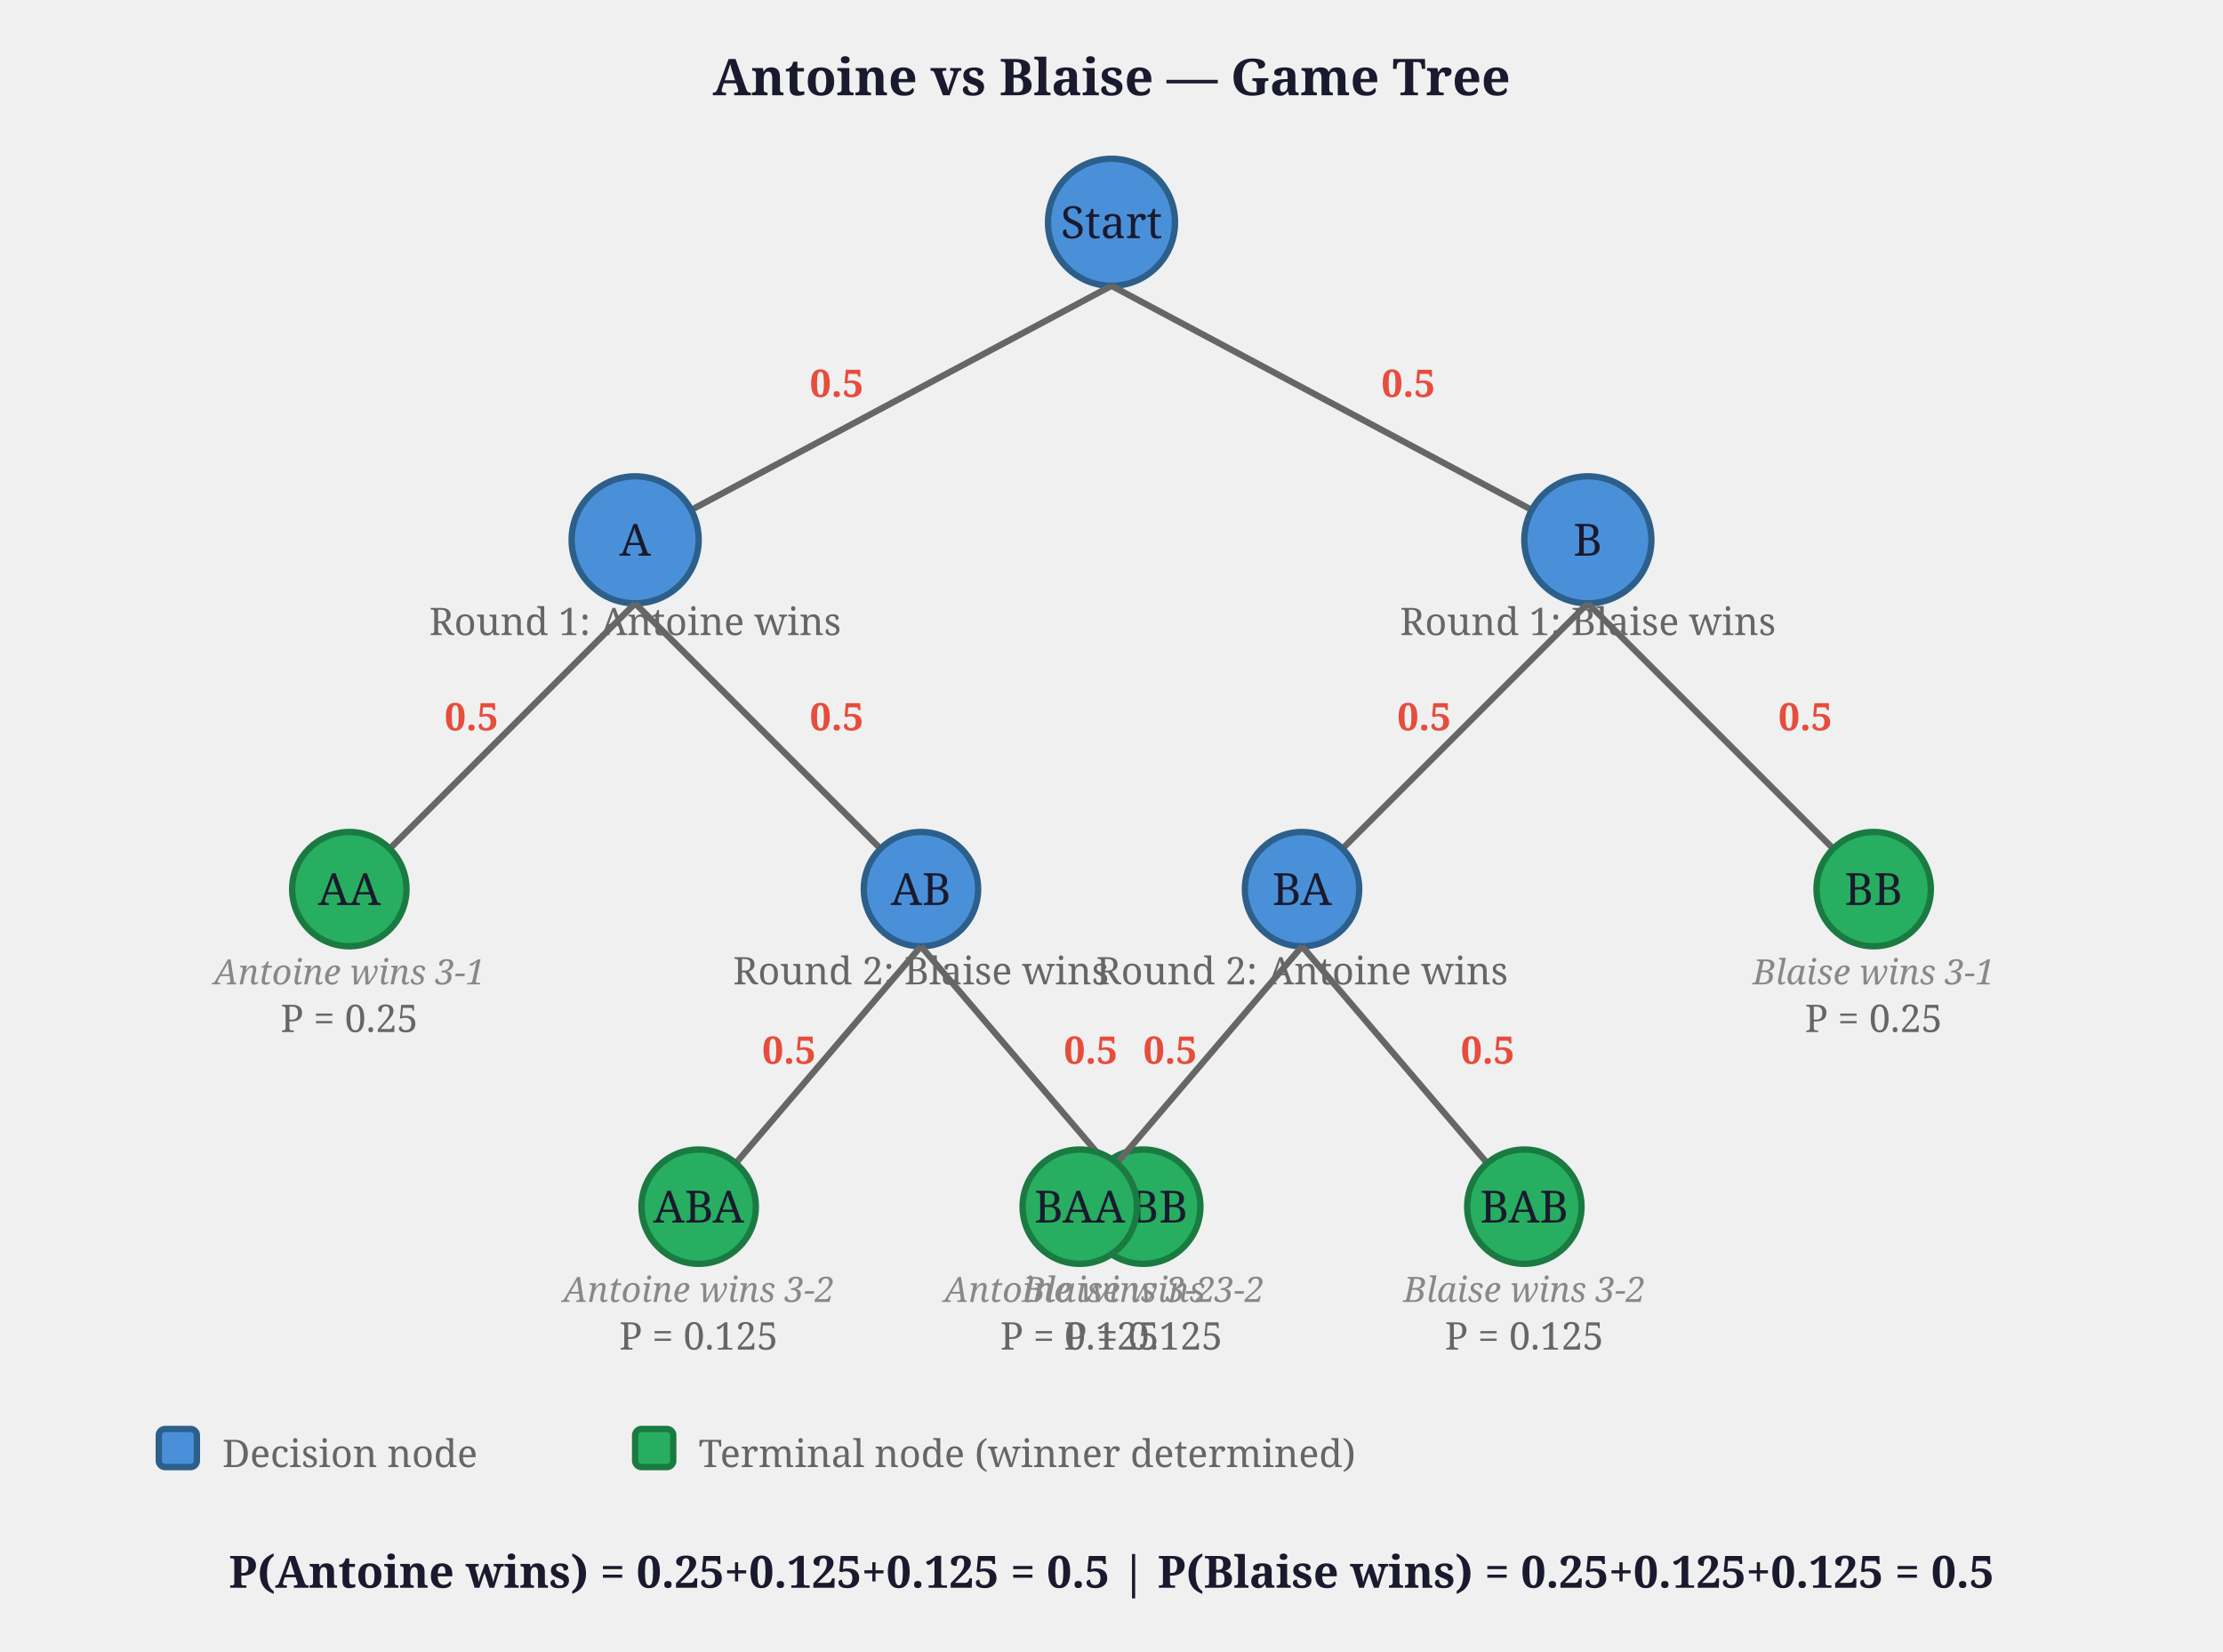
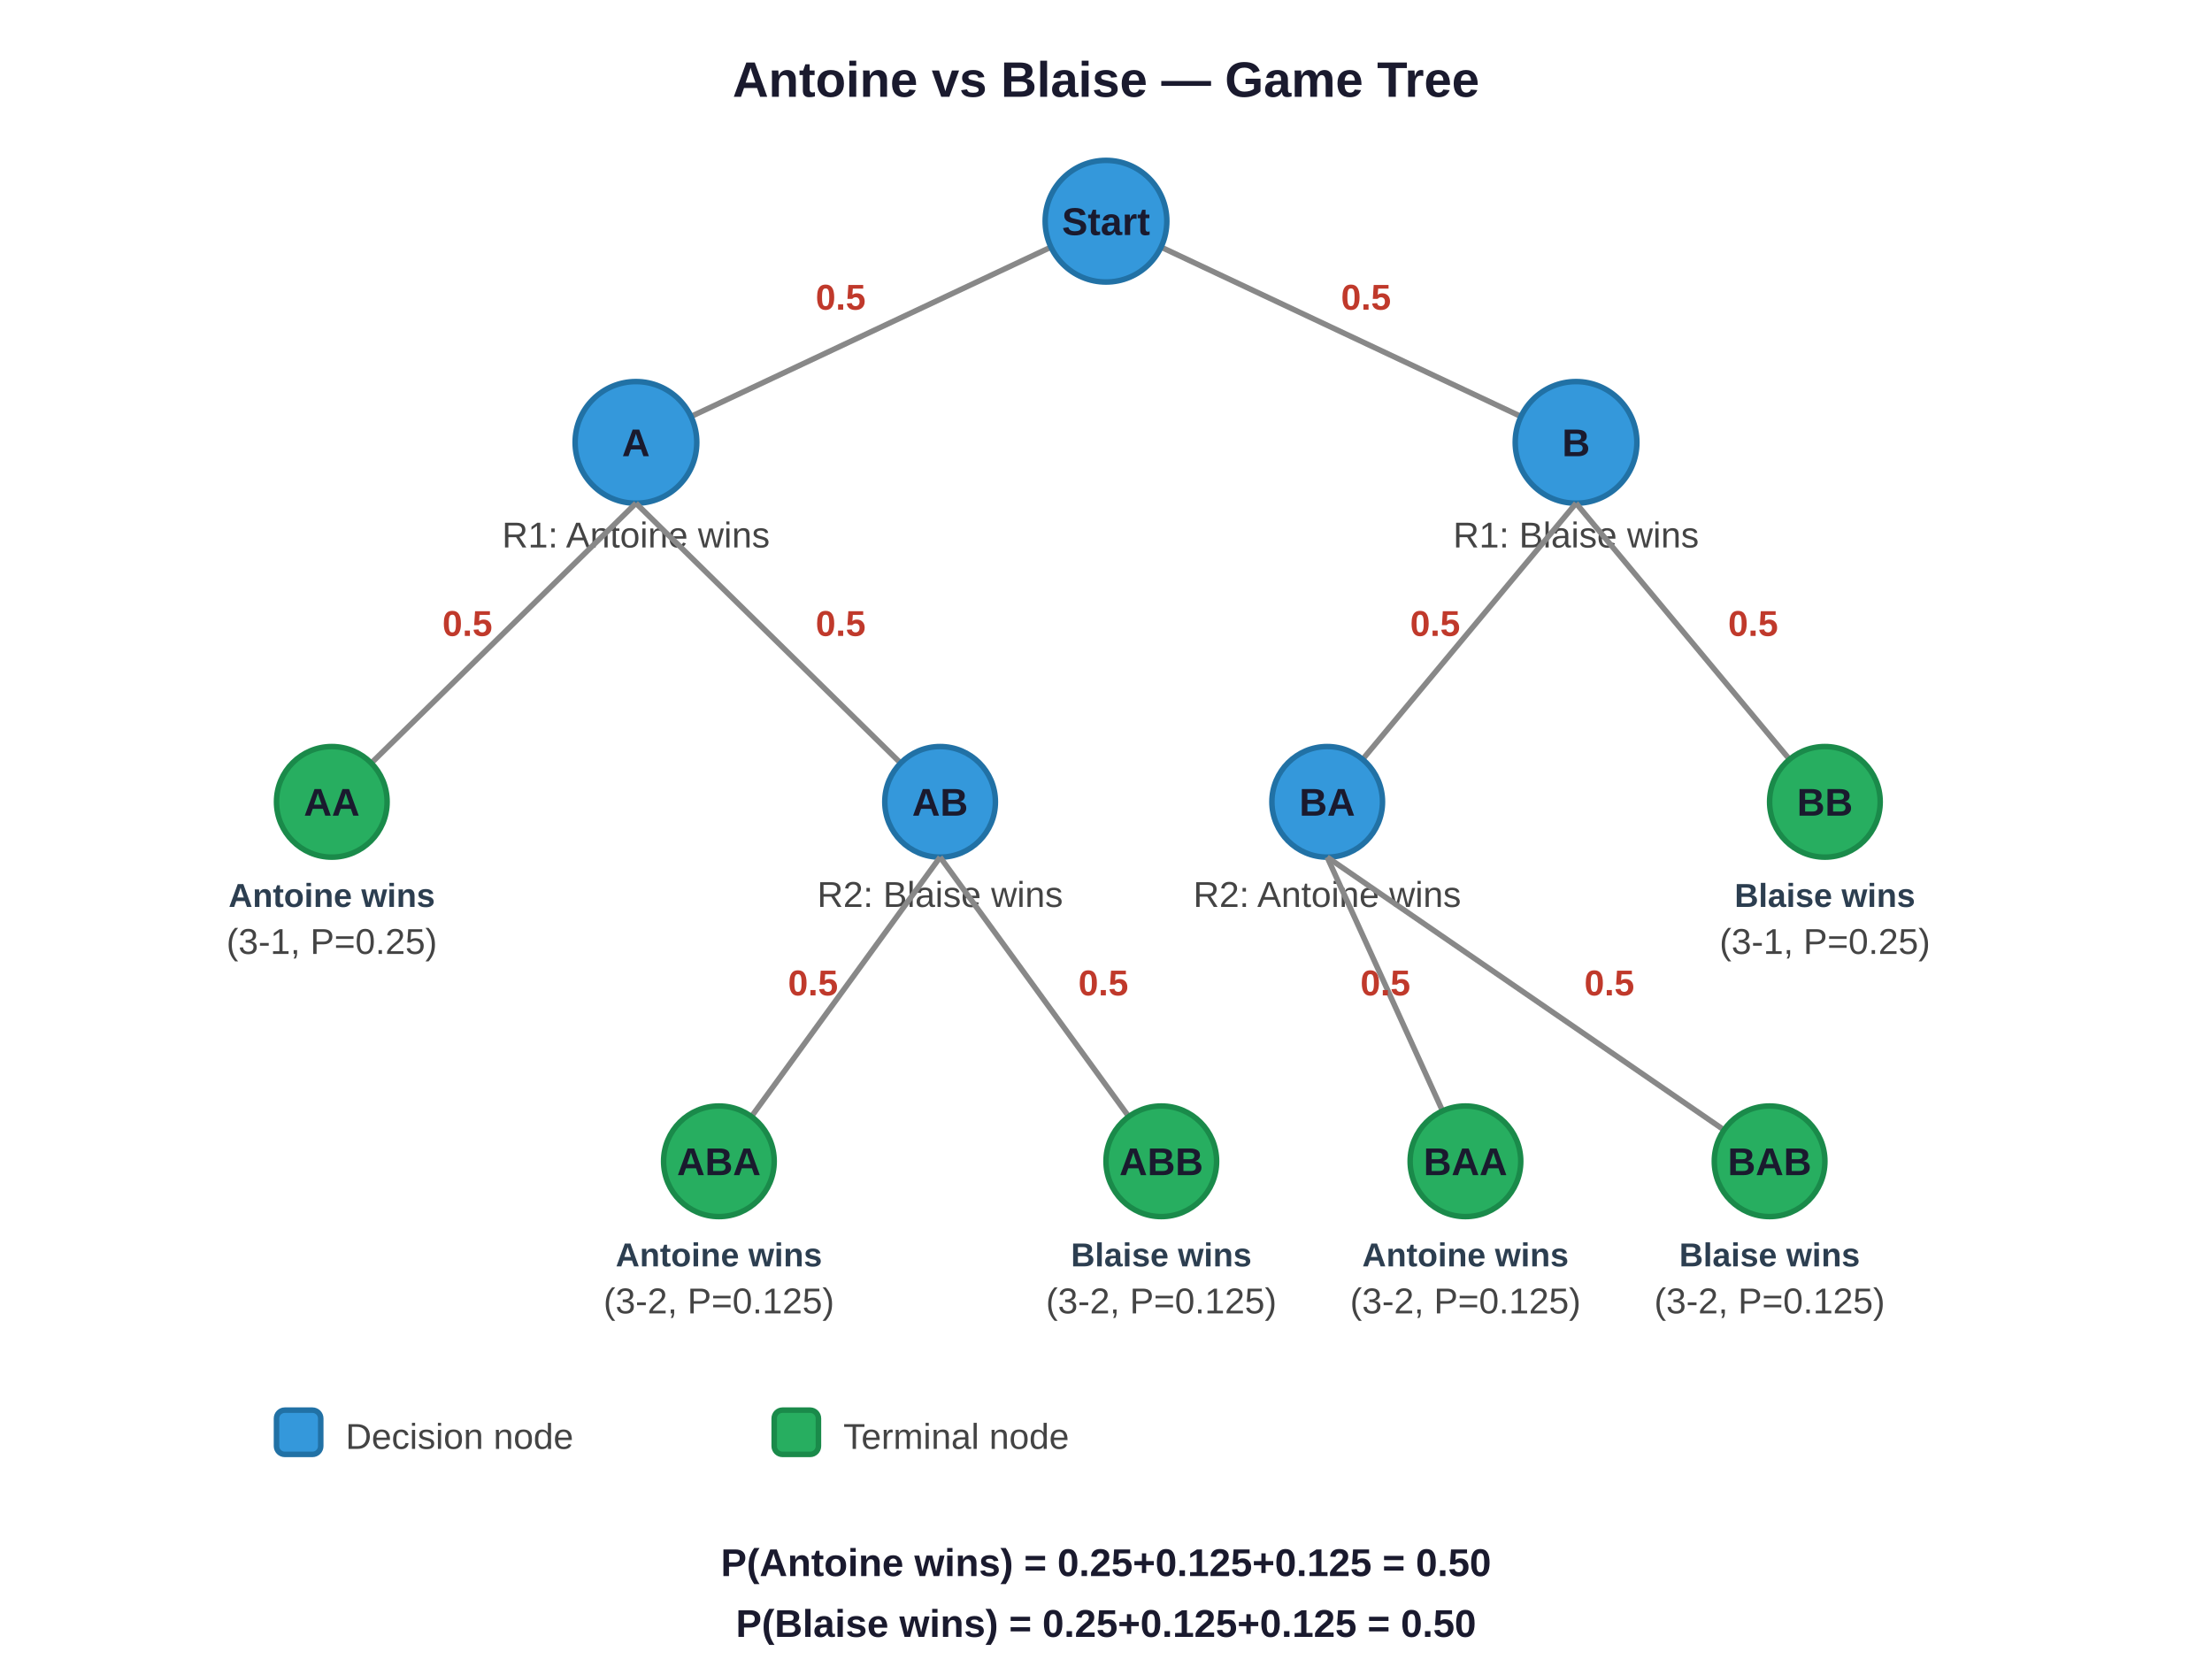
- <svg xmlns="http://www.w3.org/2000/svg" viewBox="0 0 700 520" width="700" height="520" font-family="Georgia, serif">
+ <svg xmlns="http://www.w3.org/2000/svg" viewBox="0 0 800 600" width="800" height="600" font-family="Arial, Helvetica, sans-serif">
+   <rect width="800" height="600" fill="white" />
  <style>
    text { font-size: 14px; fill: #1a1a2e; }
-     .label { font-size: 12px; fill: #666; }
-     .winner { font-size: 11px; fill: #888; font-style: italic; }
-     .prob { font-size: 12px; fill: #e74c3c; font-weight: bold; }
-     .node { fill: #4a90d9; stroke: #2c5f8a; stroke-width: 2; }
-     .leaf { fill: #27ae60; stroke: #1a7a42; stroke-width: 2; }
-     .title { font-size: 16px; font-weight: bold; fill: #1a1a2e; }
+     .label { font-size: 13px; fill: #444; }
+     .winner { font-size: 12px; fill: #2c3e50; font-weight: bold; }
+     .prob { font-size: 13px; fill: #c0392b; font-weight: bold; }
+     .node { fill: #3498db; stroke: #2171a5; stroke-width: 2; }
+     .leaf { fill: #27ae60; stroke: #1a8a4a; stroke-width: 2; }
+     .title { font-size: 18px; font-weight: bold; fill: #1a1a2e; }
+     .edge { stroke: #888; stroke-width: 2; }
+     .summary { font-size: 14px; font-weight: bold; fill: #1a1a2e; }
  </style>
-   <text x="350" y="30" text-anchor="middle" class="title">Antoine vs Blaise — Game Tree</text>
-   <circle cx="350" cy="70" r="20" class="node" />
-   <text x="350" y="75" text-anchor="middle" fill="white" font-size="13">Start</text>
-   <line x1="350" y1="90" x2="200" y2="170" stroke="#666" stroke-width="2" />
-   <line x1="350" y1="90" x2="500" y2="170" stroke="#666" stroke-width="2" />
-   <text x="255" y="125" class="prob">0.5</text>
-   <text x="435" y="125" class="prob">0.5</text>
-   <circle cx="200" cy="170" r="20" class="node" />
-   <text x="200" y="175" text-anchor="middle" fill="white" font-size="13">A</text>
-   <text x="200" y="200" text-anchor="middle" class="label">Round 1: Antoine wins</text>
-   <circle cx="500" cy="170" r="20" class="node" />
-   <text x="500" y="175" text-anchor="middle" fill="white" font-size="13">B</text>
-   <text x="500" y="200" text-anchor="middle" class="label">Round 1: Blaise wins</text>
-   <line x1="200" y1="190" x2="110" y2="280" stroke="#666" stroke-width="2" />
-   <line x1="200" y1="190" x2="290" y2="280" stroke="#666" stroke-width="2" />
-   <text x="140" y="230" class="prob">0.5</text>
-   <text x="255" y="230" class="prob">0.5</text>
-   <circle cx="110" cy="280" r="18" class="leaf" />
-   <text x="110" y="285" text-anchor="middle" fill="white" font-size="11">AA</text>
-   <text x="110" y="310" text-anchor="middle" class="winner">Antoine wins 3-1</text>
-   <text x="110" y="325" text-anchor="middle" class="label">P = 0.25</text>
-   <circle cx="290" cy="280" r="18" class="node" />
-   <text x="290" y="285" text-anchor="middle" fill="white" font-size="11">AB</text>
-   <text x="290" y="310" text-anchor="middle" class="label">Round 2: Blaise wins</text>
-   <line x1="290" y1="298" x2="220" y2="380" stroke="#666" stroke-width="2" />
-   <line x1="290" y1="298" x2="360" y2="380" stroke="#666" stroke-width="2" />
-   <text x="240" y="335" class="prob">0.5</text>
-   <text x="335" y="335" class="prob">0.5</text>
-   <circle cx="220" cy="380" r="18" class="leaf" />
-   <text x="220" y="385" text-anchor="middle" fill="white" font-size="11">ABA</text>
-   <text x="220" y="410" text-anchor="middle" class="winner">Antoine wins 3-2</text>
-   <text x="220" y="425" text-anchor="middle" class="label">P = 0.125</text>
-   <circle cx="360" cy="380" r="18" class="leaf" />
-   <text x="360" y="385" text-anchor="middle" fill="white" font-size="11">ABB</text>
-   <text x="360" y="410" text-anchor="middle" class="winner">Blaise wins 3-2</text>
-   <text x="360" y="425" text-anchor="middle" class="label">P = 0.125</text>
-   <line x1="500" y1="190" x2="410" y2="280" stroke="#666" stroke-width="2" />
-   <line x1="500" y1="190" x2="590" y2="280" stroke="#666" stroke-width="2" />
-   <text x="440" y="230" class="prob">0.5</text>
-   <text x="560" y="230" class="prob">0.5</text>
-   <circle cx="410" cy="280" r="18" class="node" />
-   <text x="410" y="285" text-anchor="middle" fill="white" font-size="11">BA</text>
-   <text x="410" y="310" text-anchor="middle" class="label">Round 2: Antoine wins</text>
-   <circle cx="590" cy="280" r="18" class="leaf" />
-   <text x="590" y="285" text-anchor="middle" fill="white" font-size="11">BB</text>
-   <text x="590" y="310" text-anchor="middle" class="winner">Blaise wins 3-1</text>
-   <text x="590" y="325" text-anchor="middle" class="label">P = 0.25</text>
-   <line x1="410" y1="298" x2="340" y2="380" stroke="#666" stroke-width="2" />
-   <line x1="410" y1="298" x2="480" y2="380" stroke="#666" stroke-width="2" />
-   <text x="360" y="335" class="prob">0.5</text>
-   <text x="460" y="335" class="prob">0.5</text>
-   <circle cx="340" cy="380" r="18" class="leaf" />
-   <text x="340" y="385" text-anchor="middle" fill="white" font-size="11">BAA</text>
-   <text x="340" y="410" text-anchor="middle" class="winner">Antoine wins 3-2</text>
-   <text x="340" y="425" text-anchor="middle" class="label">P = 0.125</text>
-   <circle cx="480" cy="380" r="18" class="leaf" />
-   <text x="480" y="385" text-anchor="middle" fill="white" font-size="11">BAB</text>
-   <text x="480" y="410" text-anchor="middle" class="winner">Blaise wins 3-2</text>
-   <text x="480" y="425" text-anchor="middle" class="label">P = 0.125</text>
-   <rect x="50" y="450" width="12" height="12" rx="2" class="node" />
-   <text x="70" y="462" class="label">Decision node</text>
-   <rect x="200" y="450" width="12" height="12" rx="2" class="leaf" />
-   <text x="220" y="462" class="label">Terminal node (winner determined)</text>
-   <text x="350" y="500" text-anchor="middle" class="title" style="font-size:14px">P(Antoine wins) = 0.25+0.125+0.125 = 0.5 | P(Blaise wins) = 0.25+0.125+0.125 = 0.5</text>
+   <text x="400" y="35" text-anchor="middle" class="title">Antoine vs Blaise — Game Tree</text>
+   <line x1="400" y1="80" x2="230" y2="160" class="edge" />
+   <line x1="400" y1="80" x2="570" y2="160" class="edge" />
+   <text x="295" y="112" class="prob">0.5</text>
+   <text x="485" y="112" class="prob">0.5</text>
+   <circle cx="400" cy="80" r="22" class="node" />
+   <text x="400" y="85" text-anchor="middle" fill="white" font-size="14" font-weight="bold">Start</text>
+   <circle cx="230" cy="160" r="22" class="node" />
+   <text x="230" y="165" text-anchor="middle" fill="white" font-size="14" font-weight="bold">A</text>
+   <text x="230" y="198" text-anchor="middle" class="label">R1: Antoine wins</text>
+   <circle cx="570" cy="160" r="22" class="node" />
+   <text x="570" y="165" text-anchor="middle" fill="white" font-size="14" font-weight="bold">B</text>
+   <text x="570" y="198" text-anchor="middle" class="label">R1: Blaise wins</text>
+   <line x1="230" y1="182" x2="120" y2="290" class="edge" />
+   <line x1="230" y1="182" x2="340" y2="290" class="edge" />
+   <text x="160" y="230" class="prob">0.5</text>
+   <text x="295" y="230" class="prob">0.5</text>
+   <circle cx="120" cy="290" r="20" class="leaf" />
+   <text x="120" y="295" text-anchor="middle" fill="white" font-size="13" font-weight="bold">AA</text>
+   <text x="120" y="328" text-anchor="middle" class="winner">Antoine wins</text>
+   <text x="120" y="345" text-anchor="middle" class="label">(3-1, P=0.25)</text>
+   <circle cx="340" cy="290" r="20" class="node" />
+   <text x="340" y="295" text-anchor="middle" fill="white" font-size="13" font-weight="bold">AB</text>
+   <text x="340" y="328" text-anchor="middle" class="label">R2: Blaise wins</text>
+   <line x1="340" y1="310" x2="260" y2="420" class="edge" />
+   <line x1="340" y1="310" x2="420" y2="420" class="edge" />
+   <text x="285" y="360" class="prob">0.5</text>
+   <text x="390" y="360" class="prob">0.5</text>
+   <circle cx="260" cy="420" r="20" class="leaf" />
+   <text x="260" y="425" text-anchor="middle" fill="white" font-size="12" font-weight="bold">ABA</text>
+   <text x="260" y="458" text-anchor="middle" class="winner">Antoine wins</text>
+   <text x="260" y="475" text-anchor="middle" class="label">(3-2, P=0.125)</text>
+   <circle cx="420" cy="420" r="20" class="leaf" />
+   <text x="420" y="425" text-anchor="middle" fill="white" font-size="12" font-weight="bold">ABB</text>
+   <text x="420" y="458" text-anchor="middle" class="winner">Blaise wins</text>
+   <text x="420" y="475" text-anchor="middle" class="label">(3-2, P=0.125)</text>
+   <line x1="570" y1="182" x2="480" y2="290" class="edge" />
+   <line x1="570" y1="182" x2="660" y2="290" class="edge" />
+   <text x="510" y="230" class="prob">0.5</text>
+   <text x="625" y="230" class="prob">0.5</text>
+   <circle cx="480" cy="290" r="20" class="node" />
+   <text x="480" y="295" text-anchor="middle" fill="white" font-size="13" font-weight="bold">BA</text>
+   <text x="480" y="328" text-anchor="middle" class="label">R2: Antoine wins</text>
+   <circle cx="660" cy="290" r="20" class="leaf" />
+   <text x="660" y="295" text-anchor="middle" fill="white" font-size="13" font-weight="bold">BB</text>
+   <text x="660" y="328" text-anchor="middle" class="winner">Blaise wins</text>
+   <text x="660" y="345" text-anchor="middle" class="label">(3-1, P=0.25)</text>
+   <line x1="480" y1="310" x2="530" y2="420" class="edge" />
+   <line x1="480" y1="310" x2="640" y2="420" class="edge" />
+   <text x="492" y="360" class="prob">0.5</text>
+   <text x="573" y="360" class="prob">0.5</text>
+   <circle cx="530" cy="420" r="20" class="leaf" />
+   <text x="530" y="425" text-anchor="middle" fill="white" font-size="12" font-weight="bold">BAA</text>
+   <text x="530" y="458" text-anchor="middle" class="winner">Antoine wins</text>
+   <text x="530" y="475" text-anchor="middle" class="label">(3-2, P=0.125)</text>
+   <circle cx="640" cy="420" r="20" class="leaf" />
+   <text x="640" y="425" text-anchor="middle" fill="white" font-size="12" font-weight="bold">BAB</text>
+   <text x="640" y="458" text-anchor="middle" class="winner">Blaise wins</text>
+   <text x="640" y="475" text-anchor="middle" class="label">(3-2, P=0.125)</text>
+   <rect x="100" y="510" width="16" height="16" rx="3" class="node" />
+   <text x="125" y="524" class="label">Decision node</text>
+   <rect x="280" y="510" width="16" height="16" rx="3" class="leaf" />
+   <text x="305" y="524" class="label">Terminal node</text>
+   <text x="400" y="570" text-anchor="middle" class="summary">P(Antoine wins) = 0.25+0.125+0.125 = 0.50</text>
+   <text x="400" y="592" text-anchor="middle" class="summary">P(Blaise wins) = 0.25+0.125+0.125 = 0.50</text>
</svg>
